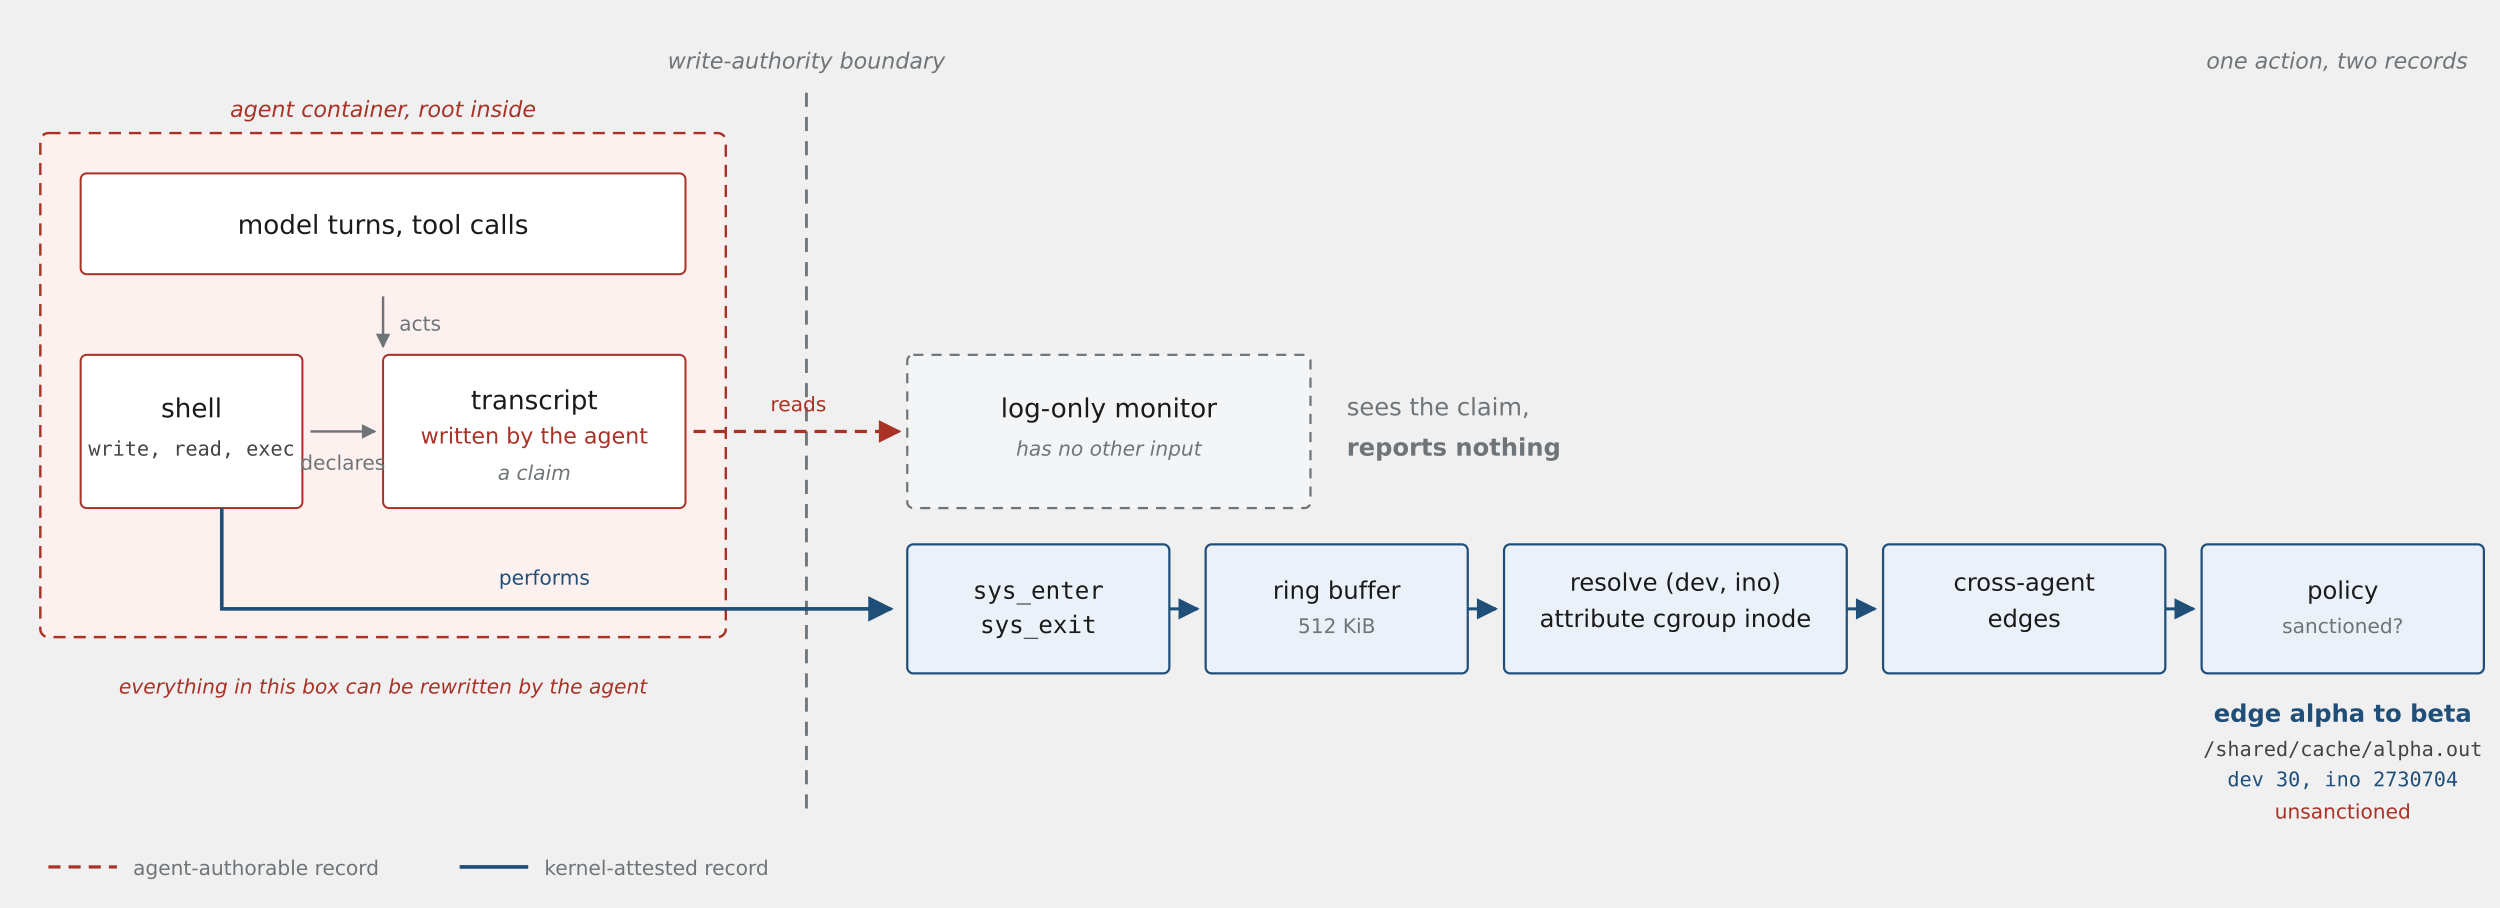
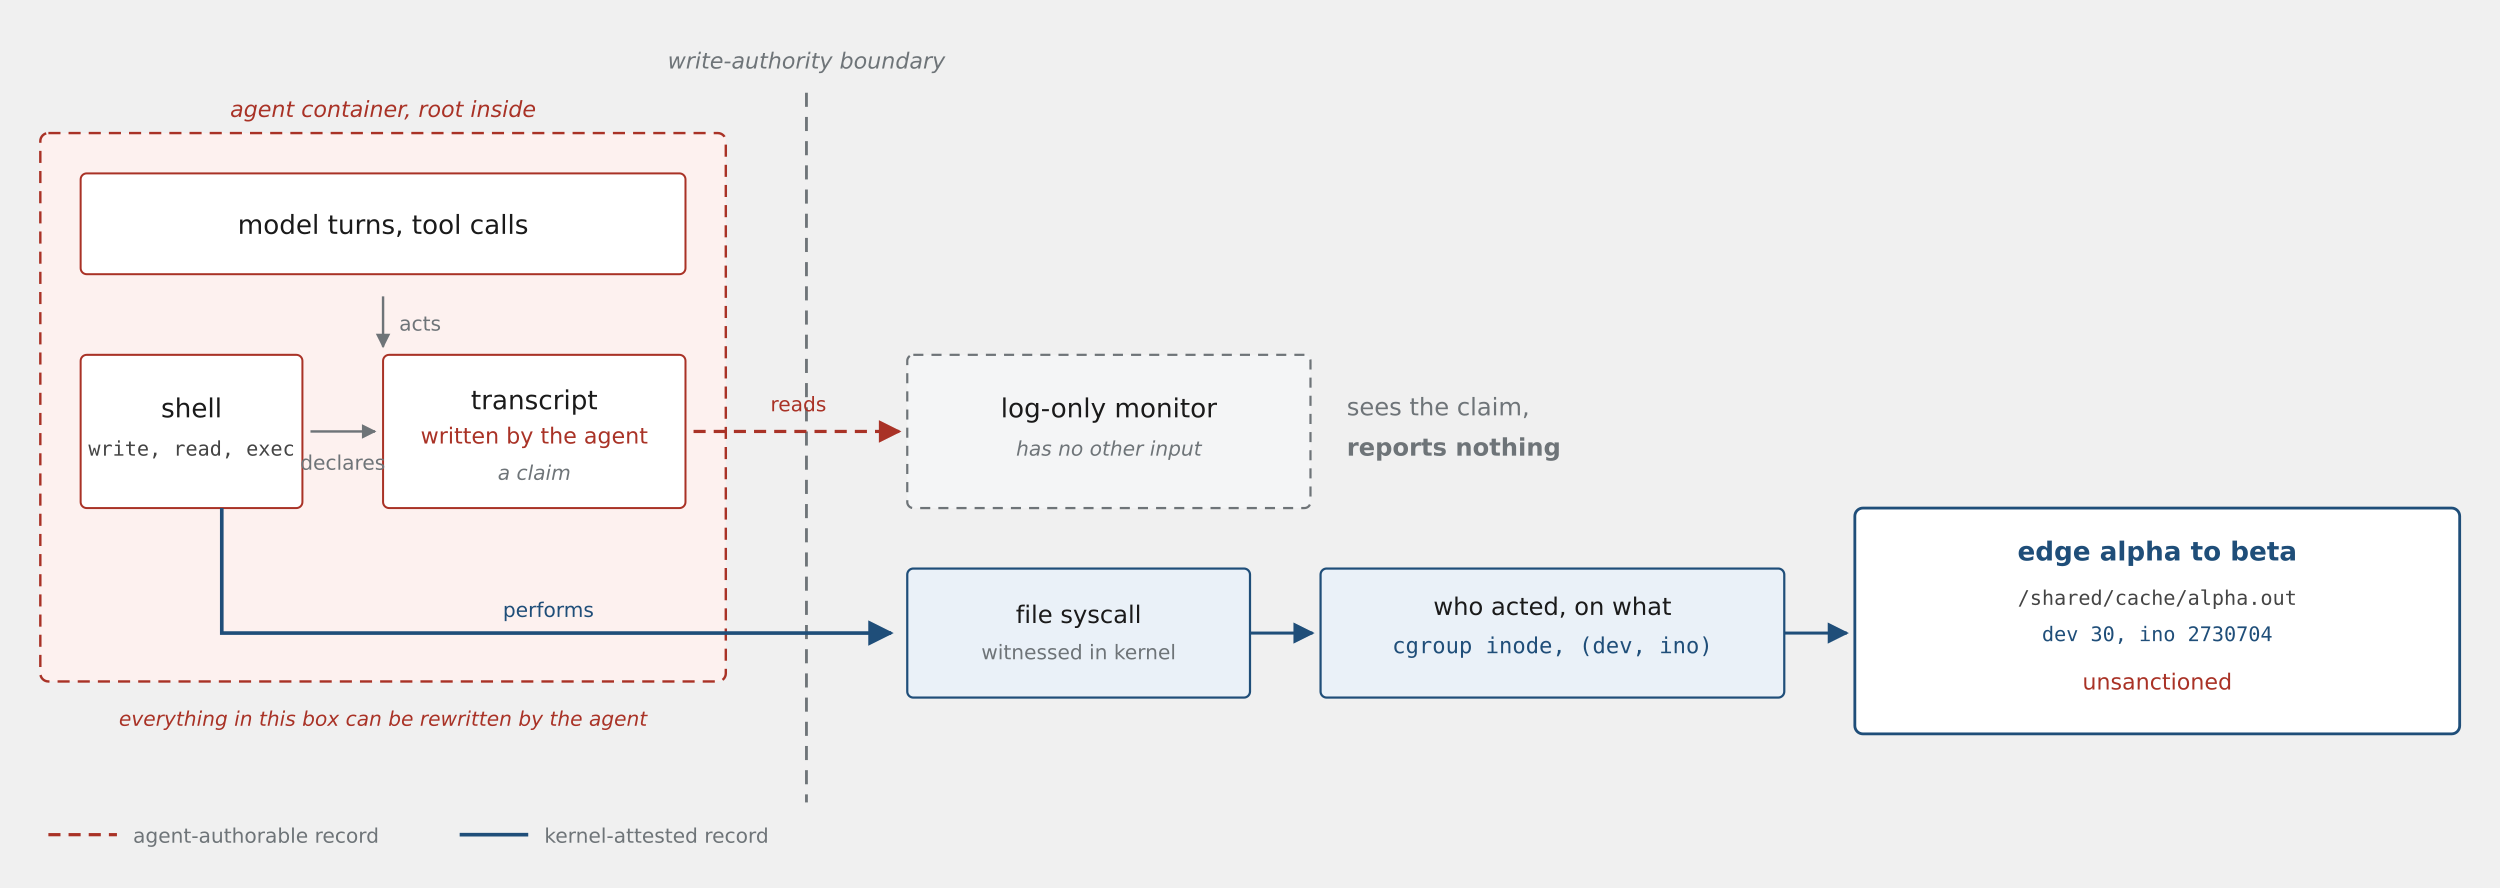
- <svg xmlns="http://www.w3.org/2000/svg" viewBox="0 0 1240 450" width="1240" height="450" font-family="DejaVu Sans, Helvetica, Arial, sans-serif">
+ <svg xmlns="http://www.w3.org/2000/svg" viewBox="0 0 1240 440" width="1240" height="440" font-family="DejaVu Sans, Helvetica, Arial, sans-serif">
  <defs>
    <marker id="ar" viewBox="0 0 10 10" refX="9" refY="5" markerWidth="7" markerHeight="7" orient="auto-start-reverse">
      <path d="M 0 0 L 10 5 L 0 10 z" fill="#A93226" />
    </marker>
    <marker id="ab" viewBox="0 0 10 10" refX="9" refY="5" markerWidth="7" markerHeight="7" orient="auto-start-reverse">
      <path d="M 0 0 L 10 5 L 0 10 z" fill="#1F4E79" />
    </marker>
    <marker id="ag" viewBox="0 0 10 10" refX="9" refY="5" markerWidth="6" markerHeight="6" orient="auto-start-reverse">
      <path d="M 0 0 L 10 5 L 0 10 z" fill="#6E7478" />
    </marker>
  </defs>
  <text x="400" y="34" text-anchor="middle" font-size="11" font-style="italic" fill="#6E7478">write-authority boundary</text>
-   <text x="1224" y="34" text-anchor="end" font-size="11" font-style="italic" fill="#6E7478">one action, two records</text>
-   <line x1="400" y1="46" x2="400" y2="404" stroke="#6E7478" stroke-width="1.4" stroke-dasharray="7 5" />
-   <rect x="20" y="66" width="340" height="250" rx="4" fill="#FDF1EF" stroke="#A93226" stroke-width="1.2" stroke-dasharray="6 4" />
+   <line x1="400" y1="46" x2="400" y2="398" stroke="#6E7478" stroke-width="1.4" stroke-dasharray="7 5" />
+   <rect x="20" y="66" width="340" height="272" rx="4" fill="#FDF1EF" stroke="#A93226" stroke-width="1.2" stroke-dasharray="6 4" />
  <text x="190" y="58" text-anchor="middle" font-size="11" font-style="italic" fill="#A93226">agent container, root inside</text>
  <rect x="40" y="86" width="300" height="50" rx="3" fill="#FFFFFF" stroke="#A93226" stroke-width="1" />
  <text x="190" y="116" text-anchor="middle" font-size="13" fill="#1A1A1A">model turns, tool calls</text>
  <rect x="40" y="176" width="110" height="76" rx="3" fill="#FFFFFF" stroke="#A93226" stroke-width="1" />
  <text x="95" y="207" text-anchor="middle" font-size="13" fill="#1A1A1A">shell</text>
  <text x="95" y="226" text-anchor="middle" font-size="10" font-family="DejaVu Sans Mono, monospace" fill="#444444">write, read, exec</text>
  <rect x="190" y="176" width="150" height="76" rx="3" fill="#FFFFFF" stroke="#A93226" stroke-width="1" />
  <text x="265" y="203" text-anchor="middle" font-size="13" fill="#1A1A1A">transcript</text>
  <text x="265" y="220" text-anchor="middle" font-size="11" fill="#A93226">written by the agent</text>
  <text x="265" y="238" text-anchor="middle" font-size="10" font-style="italic" fill="#6E7478">a claim</text>
  <line x1="190" y1="147" x2="190" y2="172" stroke="#6E7478" stroke-width="1.2" marker-end="url(#ag)" />
  <text x="198" y="164" font-size="10" fill="#6E7478">acts</text>
  <line x1="154" y1="214" x2="186" y2="214" stroke="#6E7478" stroke-width="1.2" marker-end="url(#ag)" />
  <text x="170" y="233" text-anchor="middle" font-size="10" fill="#6E7478">declares</text>
-   <text x="190" y="344" text-anchor="middle" font-size="10" font-style="italic" fill="#A93226">everything in this box can be rewritten by the agent</text>
+   <text x="190" y="360" text-anchor="middle" font-size="10" font-style="italic" fill="#A93226">everything in this box can be rewritten by the agent</text>
  <line x1="344" y1="214" x2="446" y2="214" stroke="#A93226" stroke-width="1.6" stroke-dasharray="6 4" marker-end="url(#ar)" />
  <text x="396" y="204" text-anchor="middle" font-size="10" fill="#A93226">reads</text>
  <rect x="450" y="176" width="200" height="76" rx="3" fill="#F4F5F6" stroke="#6E7478" stroke-width="1.1" stroke-dasharray="5 4" />
  <text x="550" y="207" text-anchor="middle" font-size="13" fill="#1A1A1A">log-only monitor</text>
  <text x="550" y="226" text-anchor="middle" font-size="10" font-style="italic" fill="#6E7478">has no other input</text>
  <text x="668" y="206" font-size="12" fill="#6E7478">sees the claim,</text>
  <text x="668" y="226" font-size="12" font-weight="bold" fill="#6E7478">reports nothing</text>
-   <path d="M 110 252 L 110 302 L 442 302" fill="none" stroke="#1F4E79" stroke-width="1.8" marker-end="url(#ab)" />
-   <text x="270" y="290" text-anchor="middle" font-size="10" fill="#1F4E79">performs</text>
-   <rect x="450" y="270" width="130" height="64" rx="3" fill="#EAF1F8" stroke="#1F4E79" stroke-width="1.1" />
-   <text x="515" y="297" text-anchor="middle" font-size="12" font-family="DejaVu Sans Mono, monospace" fill="#1A1A1A">sys_enter</text>
-   <text x="515" y="314" text-anchor="middle" font-size="12" font-family="DejaVu Sans Mono, monospace" fill="#1A1A1A">sys_exit</text>
-   <rect x="598" y="270" width="130" height="64" rx="3" fill="#EAF1F8" stroke="#1F4E79" stroke-width="1.1" />
-   <text x="663" y="297" text-anchor="middle" font-size="12" fill="#1A1A1A">ring buffer</text>
-   <text x="663" y="314" text-anchor="middle" font-size="10" fill="#6E7478">512 KiB</text>
-   <rect x="746" y="270" width="170" height="64" rx="3" fill="#EAF1F8" stroke="#1F4E79" stroke-width="1.1" />
-   <text x="831" y="293" text-anchor="middle" font-size="12" fill="#1A1A1A">resolve (dev, ino)</text>
-   <text x="831" y="311" text-anchor="middle" font-size="12" fill="#1A1A1A">attribute cgroup inode</text>
-   <rect x="934" y="270" width="140" height="64" rx="3" fill="#EAF1F8" stroke="#1F4E79" stroke-width="1.1" />
-   <text x="1004" y="293" text-anchor="middle" font-size="12" fill="#1A1A1A">cross-agent</text>
-   <text x="1004" y="311" text-anchor="middle" font-size="12" fill="#1A1A1A">edges</text>
-   <rect x="1092" y="270" width="140" height="64" rx="3" fill="#EAF1F8" stroke="#1F4E79" stroke-width="1.1" />
-   <text x="1162" y="297" text-anchor="middle" font-size="12" fill="#1A1A1A">policy</text>
-   <text x="1162" y="314" text-anchor="middle" font-size="10" fill="#6E7478">sanctioned?</text>
-   <line x1="580" y1="302" x2="594" y2="302" stroke="#1F4E79" stroke-width="1.5" marker-end="url(#ab)" />
-   <line x1="728" y1="302" x2="742" y2="302" stroke="#1F4E79" stroke-width="1.5" marker-end="url(#ab)" />
-   <line x1="916" y1="302" x2="930" y2="302" stroke="#1F4E79" stroke-width="1.5" marker-end="url(#ab)" />
-   <line x1="1074" y1="302" x2="1088" y2="302" stroke="#1F4E79" stroke-width="1.5" marker-end="url(#ab)" />
-   <text x="1162" y="358" text-anchor="middle" font-size="12" font-weight="bold" fill="#1F4E79">edge alpha to beta</text>
-   <text x="1162" y="375" text-anchor="middle" font-size="10" font-family="DejaVu Sans Mono, monospace" fill="#444444">/shared/cache/alpha.out</text>
-   <text x="1162" y="390" text-anchor="middle" font-size="10" font-family="DejaVu Sans Mono, monospace" fill="#1F4E79">dev 30, ino 2730704</text>
-   <text x="1162" y="406" text-anchor="middle" font-size="10" fill="#A93226">unsanctioned</text>
-   <line x1="24" y1="430" x2="58" y2="430" stroke="#A93226" stroke-width="1.6" stroke-dasharray="6 4" />
-   <text x="66" y="434" font-size="10" fill="#6E7478">agent-authorable record</text>
-   <line x1="228" y1="430" x2="262" y2="430" stroke="#1F4E79" stroke-width="1.8" />
-   <text x="270" y="434" font-size="10" fill="#6E7478">kernel-attested record</text>
+   <path d="M 110 252 L 110 314 L 442 314" fill="none" stroke="#1F4E79" stroke-width="1.8" marker-end="url(#ab)" />
+   <text x="272" y="306" text-anchor="middle" font-size="10" fill="#1F4E79">performs</text>
+   <rect x="450" y="282" width="170" height="64" rx="3" fill="#EAF1F8" stroke="#1F4E79" stroke-width="1.1" />
+   <text x="535" y="309" text-anchor="middle" font-size="12" fill="#1A1A1A">file syscall</text>
+   <text x="535" y="327" text-anchor="middle" font-size="10" fill="#6E7478">witnessed in kernel</text>
+   <rect x="655" y="282" width="230" height="64" rx="3" fill="#EAF1F8" stroke="#1F4E79" stroke-width="1.1" />
+   <text x="770" y="305" text-anchor="middle" font-size="12" fill="#1A1A1A">who acted, on what</text>
+   <text x="770" y="324" text-anchor="middle" font-size="11" font-family="DejaVu Sans Mono, monospace" fill="#1F4E79">cgroup inode, (dev, ino)</text>
+   <line x1="620" y1="314" x2="651" y2="314" stroke="#1F4E79" stroke-width="1.5" marker-end="url(#ab)" />
+   <line x1="885" y1="314" x2="916" y2="314" stroke="#1F4E79" stroke-width="1.5" marker-end="url(#ab)" />
+   <rect x="920" y="252" width="300" height="112" rx="4" fill="#FFFFFF" stroke="#1F4E79" stroke-width="1.4" />
+   <text x="1070" y="278" text-anchor="middle" font-size="13" font-weight="bold" fill="#1F4E79">edge alpha to beta</text>
+   <text x="1070" y="300" text-anchor="middle" font-size="10" font-family="DejaVu Sans Mono, monospace" fill="#444444">/shared/cache/alpha.out</text>
+   <text x="1070" y="318" text-anchor="middle" font-size="10" font-family="DejaVu Sans Mono, monospace" fill="#1F4E79">dev 30, ino 2730704</text>
+   <text x="1070" y="342" text-anchor="middle" font-size="11" fill="#A93226">unsanctioned</text>
+   <line x1="24" y1="414" x2="58" y2="414" stroke="#A93226" stroke-width="1.6" stroke-dasharray="6 4" />
+   <text x="66" y="418" font-size="10" fill="#6E7478">agent-authorable record</text>
+   <line x1="228" y1="414" x2="262" y2="414" stroke="#1F4E79" stroke-width="1.8" />
+   <text x="270" y="418" font-size="10" fill="#6E7478">kernel-attested record</text>
</svg>
